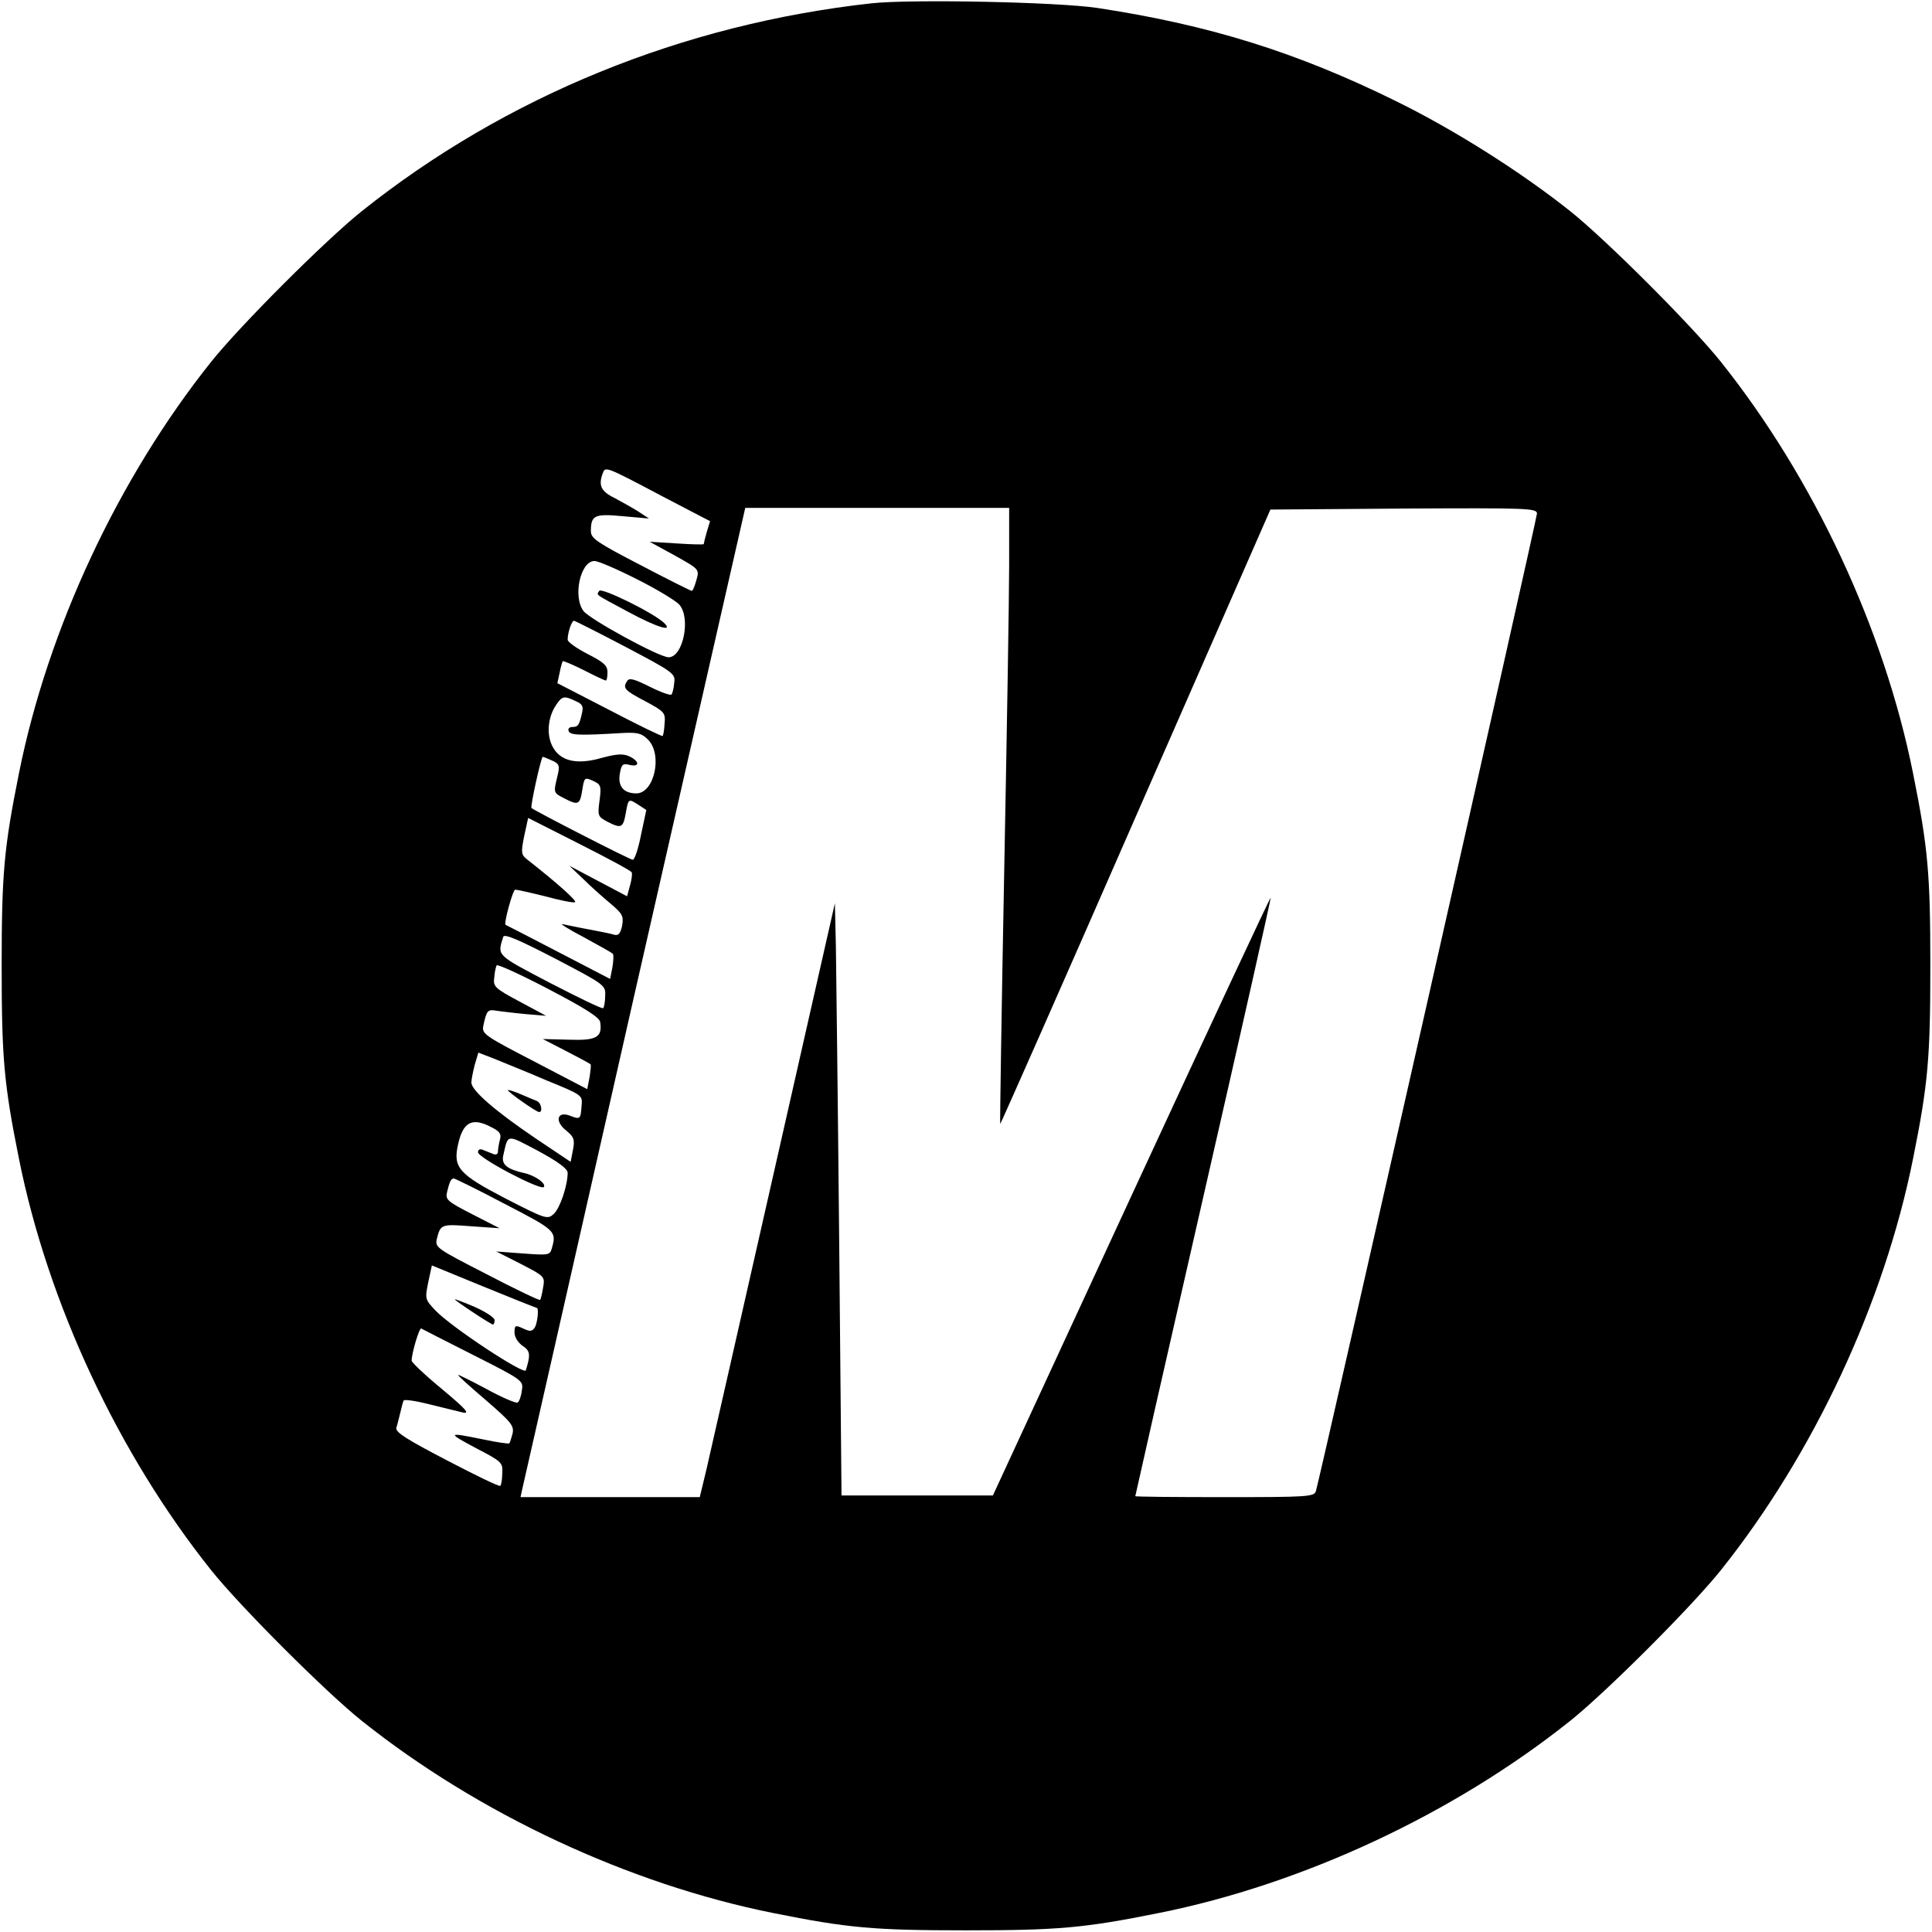
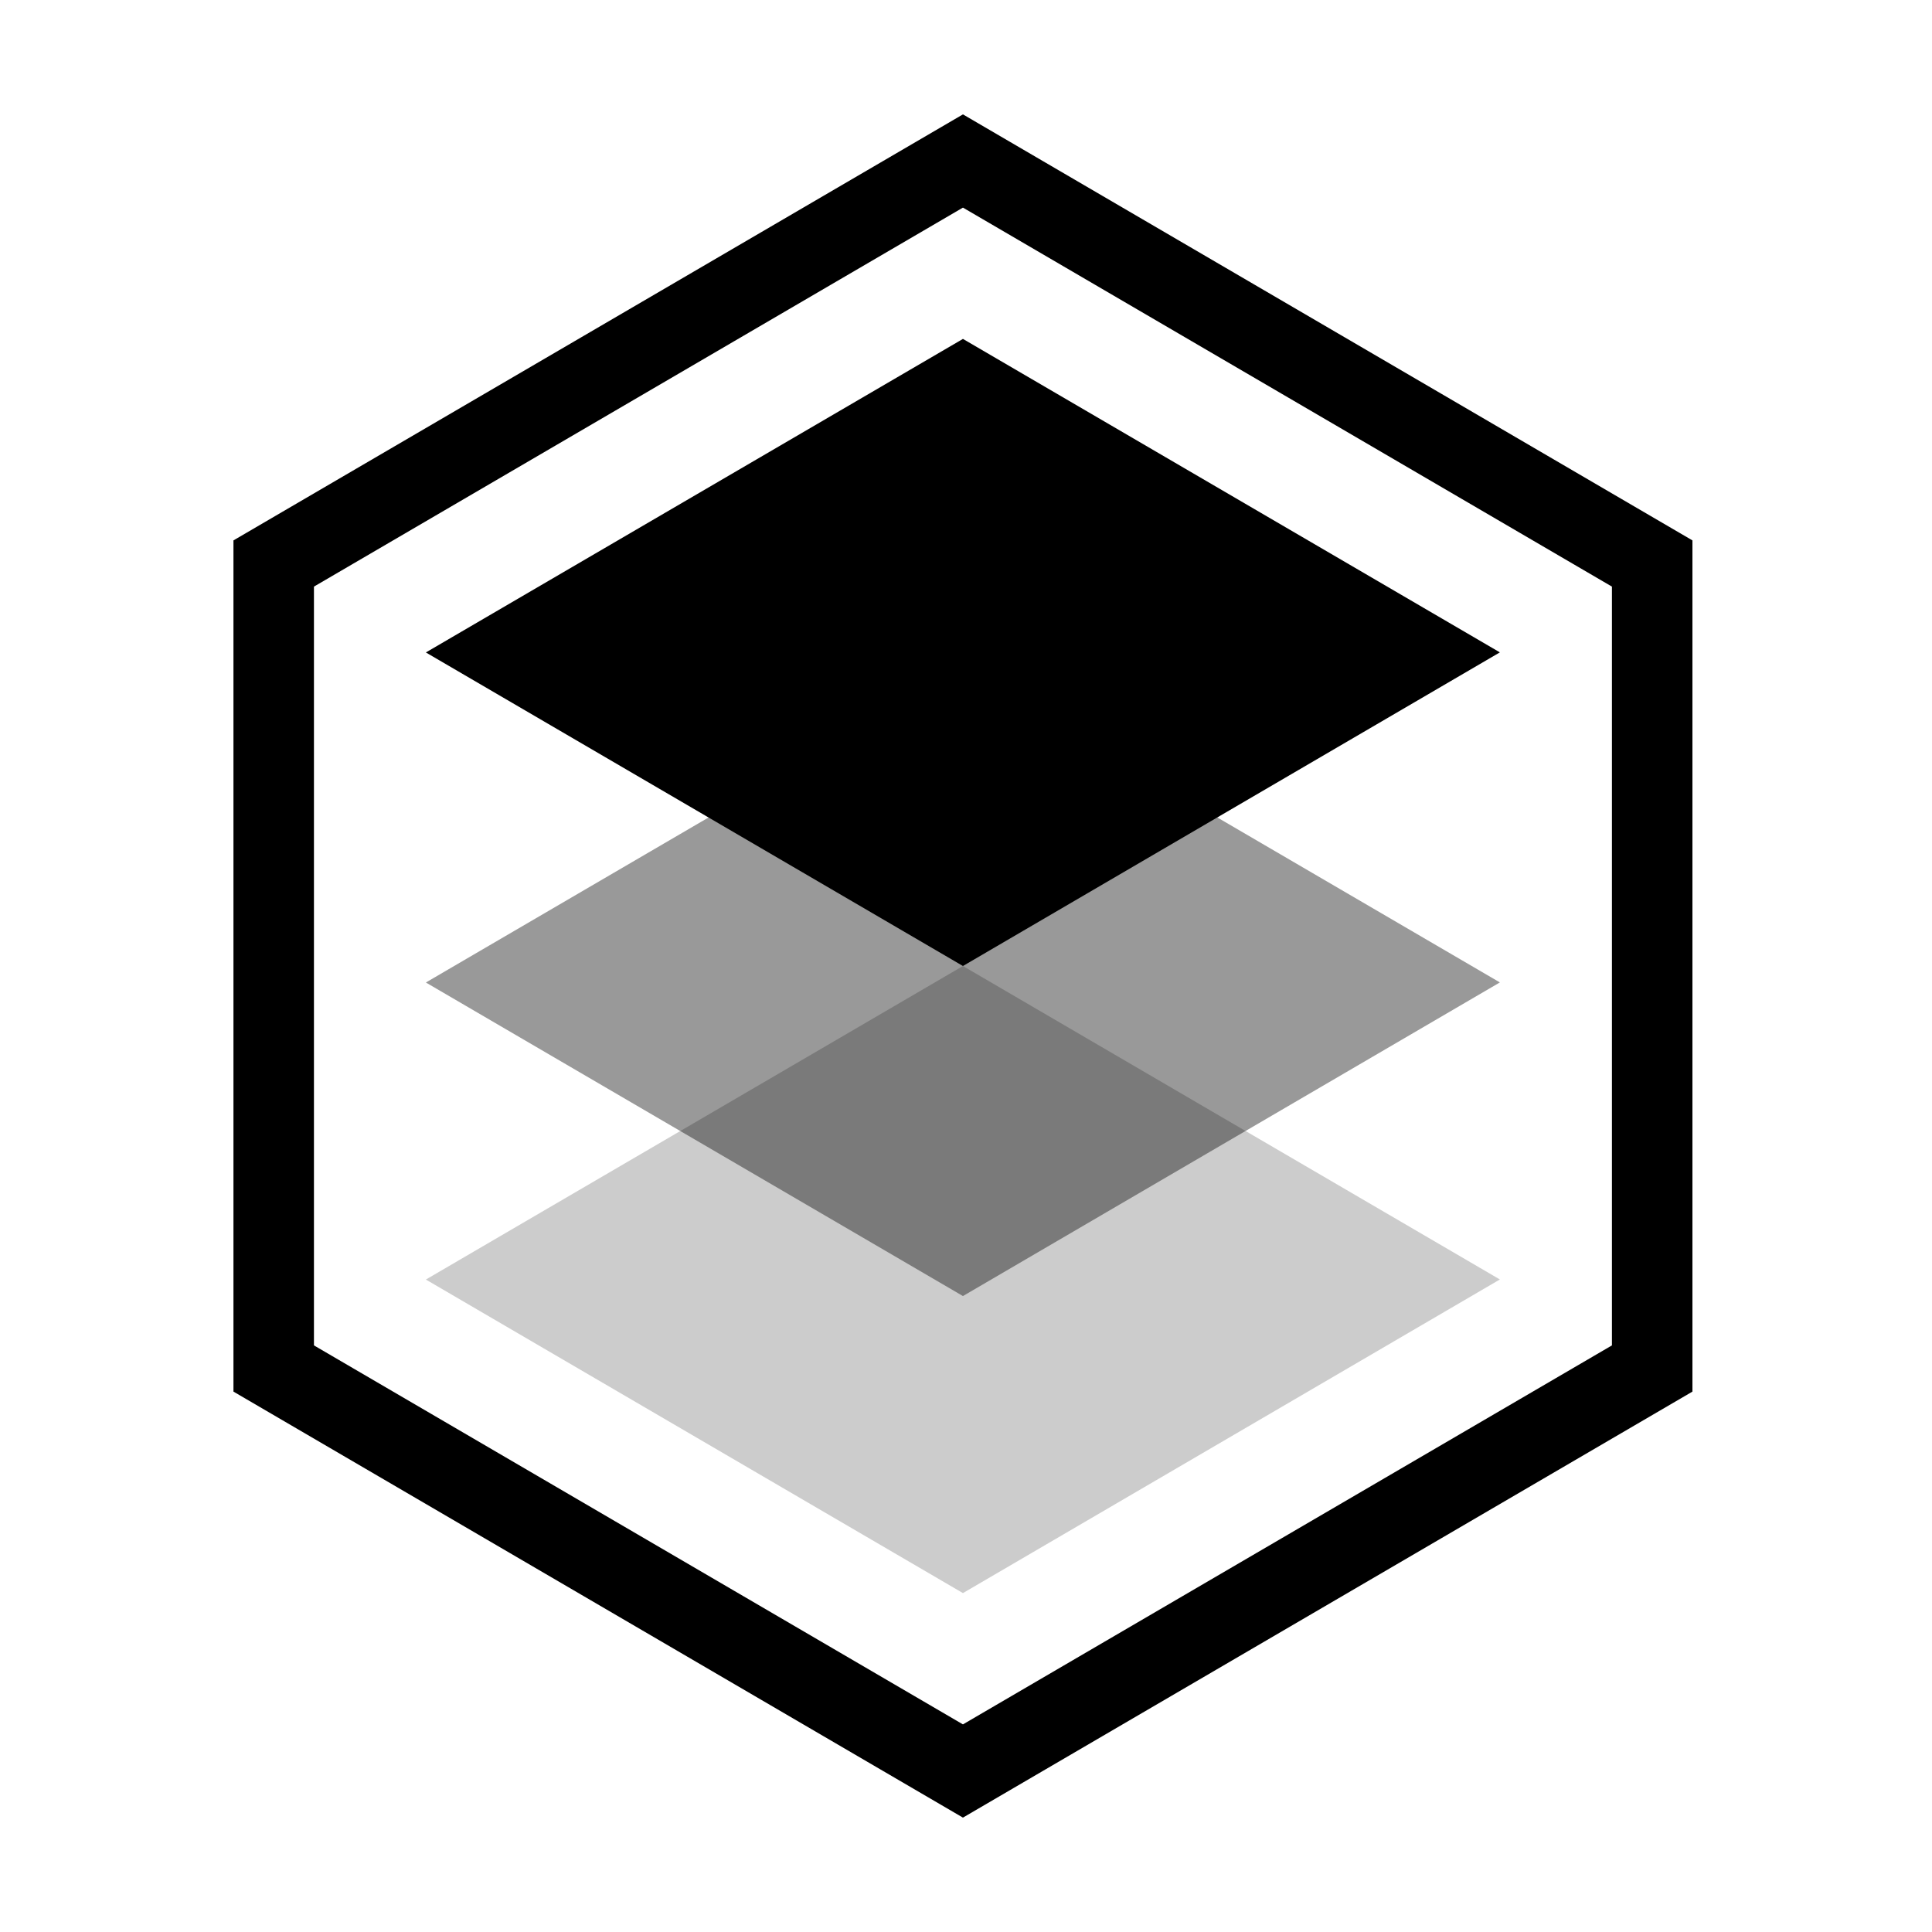
- <svg xmlns="http://www.w3.org/2000/svg" version="1.0" width="582pt" height="582pt" viewBox="0 0 582 582" preserveAspectRatio="xMidYMid meet">
-   <g transform="translate(0,582) scale(0.1,-0.1)" fill="#000000" stroke="none">
-     <path d="M2625 5810 c-569 -63 -1101 -280 -1535 -626 -109 -87 -367 -345 -454 -454 -280 -351 -492 -805 -579 -1240 -45 -224 -52 -302 -52 -580 0 -278 7 -356 52 -580 87 -435 299 -889 579 -1240 87 -109 345 -367 454 -454 351 -280 805 -492 1240 -579 224 -45 302 -52 580 -52 278 0 356 7 580 52 435 87 889 299 1240 579 109 87 367 345 454 454 280 351 492 805 579 1240 45 224 52 302 52 580 0 278 -7 356 -52 580 -87 435 -299 889 -579 1240 -87 109 -345 367 -454 454 -147 117 -347 244 -524 331 -300 148 -564 230 -900 281 -119 18 -561 27 -681 14z m-628 -1486 l142 -74 -10 -33 c-5 -17 -9 -34 -9 -36 0 -2 -37 -1 -82 2 l-81 5 75 -41 c75 -42 75 -42 66 -74 -5 -18 -11 -33 -14 -33 -3 0 -73 35 -155 78 -131 68 -149 80 -149 102 0 48 11 53 96 45 l79 -7 -32 21 c-17 11 -50 29 -72 41 -41 20 -49 38 -35 75 8 20 7 21 181 -71z m1043 -206 c0 -95 -7 -513 -15 -928 -8 -415 -13 -755 -12 -756 1 -1 185 415 408 925 l406 926 402 3 c373 2 401 1 401 -15 0 -15 -652 -2898 -666 -2945 -5 -17 -27 -18 -275 -18 -148 0 -269 1 -269 3 0 2 92 408 205 902 113 494 204 899 203 901 -2 1 -191 -404 -420 -899 l-417 -902 -228 0 -228 0 -7 765 c-4 421 -9 822 -10 892 l-3 127 -184 -812 c-101 -447 -193 -849 -203 -894 l-20 -83 -270 0 -270 0 5 23 c3 12 155 682 338 1490 l334 1467 397 0 398 0 0 -172z m-1121 -43 c60 -30 117 -65 127 -76 36 -40 12 -159 -32 -159 -28 0 -235 113 -256 139 -33 43 -10 151 33 151 11 0 69 -25 128 -55z m-34 -204 c144 -76 150 -80 146 -108 -1 -15 -5 -31 -8 -35 -2 -4 -31 6 -65 23 -48 24 -63 28 -69 17 -14 -21 -7 -28 56 -61 57 -31 60 -34 57 -67 -1 -19 -4 -36 -6 -37 -2 -2 -74 33 -160 78 l-157 81 7 32 c3 17 8 32 9 34 2 2 30 -10 64 -27 33 -17 63 -31 66 -31 3 0 5 11 5 25 0 20 -11 30 -60 55 -33 17 -60 36 -60 43 0 21 12 57 19 57 3 0 74 -36 156 -79z m-151 -163 c21 -9 24 -16 19 -37 -8 -36 -12 -41 -29 -41 -9 0 -14 -6 -11 -12 4 -13 31 -14 164 -6 44 2 56 -1 75 -20 45 -45 19 -162 -35 -162 -38 0 -56 21 -50 58 5 29 8 33 29 28 32 -8 31 11 -1 26 -19 8 -37 7 -82 -5 -76 -22 -126 -10 -149 35 -18 35 -14 87 11 124 18 27 24 29 59 12z m-71 -179 c22 -10 24 -15 16 -48 -12 -50 -12 -49 21 -66 42 -22 47 -19 54 25 6 38 7 39 32 28 24 -11 26 -15 20 -60 -6 -45 -5 -48 23 -63 43 -22 48 -19 56 25 8 45 8 45 39 25 l23 -15 -16 -75 c-8 -41 -19 -75 -25 -75 -8 0 -293 146 -305 156 -4 4 29 154 34 154 2 0 15 -5 28 -11z m240 -337 c2 -4 0 -22 -5 -39 l-9 -33 -87 46 -87 46 40 -38 c22 -22 59 -55 83 -75 38 -32 41 -39 36 -68 -5 -23 -11 -30 -23 -27 -9 3 -43 10 -76 16 -33 6 -69 14 -80 16 -11 3 17 -15 63 -39 46 -25 85 -47 88 -50 3 -3 2 -21 -1 -40 l-7 -36 -156 81 c-87 45 -158 82 -159 82 -6 4 22 106 29 106 5 0 46 -9 90 -20 44 -12 84 -20 90 -18 8 3 -50 55 -144 129 -18 14 -19 20 -9 70 l12 55 154 -78 c85 -43 156 -81 158 -86z m-80 -372 c0 -17 -3 -34 -6 -37 -3 -3 -75 32 -160 76 -164 86 -159 81 -141 139 3 10 49 -10 157 -66 149 -78 152 -80 150 -112z m-15 -79 c7 -46 -11 -56 -95 -53 l-78 2 70 -36 c39 -20 72 -38 74 -40 2 -2 0 -19 -3 -39 l-7 -36 -159 83 c-151 78 -159 84 -154 108 10 47 13 50 41 45 15 -2 55 -7 88 -10 l60 -5 -80 43 c-75 40 -80 45 -76 73 1 16 5 32 7 36 3 4 73 -28 157 -72 111 -58 153 -85 155 -99z m-163 -175 c110 -45 110 -45 107 -77 -3 -41 -4 -42 -35 -30 -39 15 -47 -17 -11 -45 23 -19 26 -27 20 -58 l-7 -36 -106 71 c-121 82 -193 144 -193 168 0 9 5 33 10 53 l11 37 47 -18 c26 -11 97 -39 157 -65z m-164 -142 c24 -12 30 -20 25 -37 -3 -12 -6 -28 -6 -36 0 -8 -6 -11 -15 -7 -8 3 -22 9 -30 12 -9 4 -15 1 -15 -7 0 -17 187 -115 198 -105 9 10 -26 35 -58 42 -53 12 -70 26 -64 53 15 66 8 65 105 14 61 -33 89 -54 89 -66 0 -38 -23 -107 -42 -124 -19 -17 -23 -16 -146 47 -140 73 -158 93 -142 163 15 68 43 82 101 51z m40 -231 c151 -78 156 -82 142 -131 -6 -23 -8 -24 -87 -18 l-81 6 73 -37 c73 -38 74 -38 68 -72 -3 -18 -7 -35 -9 -37 -2 -2 -74 32 -160 77 -152 78 -157 81 -151 107 11 44 13 45 103 38 l86 -6 -82 42 c-76 39 -82 44 -76 68 7 30 12 40 20 40 3 0 73 -34 154 -77z m96 -313 c7 0 2 -46 -6 -59 -8 -12 -14 -13 -35 -3 -24 11 -26 10 -26 -12 0 -14 10 -30 24 -40 23 -15 25 -26 10 -74 -4 -15 -223 129 -272 180 -32 34 -32 35 -22 85 l11 51 156 -64 c86 -35 158 -64 160 -64z m-191 -142 c150 -76 151 -77 146 -107 -2 -17 -8 -34 -13 -36 -4 -3 -47 15 -94 41 -47 25 -85 44 -85 42 0 -3 38 -37 85 -77 76 -66 84 -76 79 -100 -4 -14 -8 -28 -10 -29 -1 -2 -37 3 -79 12 -108 22 -110 21 -20 -27 77 -40 80 -43 78 -75 0 -18 -3 -36 -6 -38 -3 -3 -75 32 -161 77 -121 63 -156 85 -152 98 3 9 8 30 12 46 4 17 8 33 10 36 2 4 37 -1 76 -11 40 -10 86 -21 102 -25 23 -5 10 10 -62 70 -51 42 -92 81 -92 86 0 22 23 100 29 97 3 -2 74 -38 157 -80z" />
-     <path d="M1805 4040 c-8 -14 -17 -7 87 -63 87 -47 139 -63 108 -33 -32 30 -188 107 -195 96z" />
-     <path d="M1530 2536 c0 -6 86 -66 94 -66 12 0 6 28 -6 33 -7 3 -30 12 -50 21 -21 9 -38 14 -38 12z" />
-     <path d="M1370 1906 c0 -4 109 -76 115 -76 3 0 5 6 5 13 0 8 -27 25 -60 40 -33 14 -60 24 -60 23z" />
+ <svg xmlns="http://www.w3.org/2000/svg" width="120px" height="120px" viewBox="0 0 120 120" version="1.1">
+   <g id="favicon" stroke="none" stroke-width="1" fill="none" fill-rule="evenodd">
+     <g id="Path" transform="translate(17, 10)">
+       <polygon fill="#000000" fill-rule="nonzero" opacity="0.2" points="42.81 50 9.46 69.47 9.46 69.47 9.46 69.47 9.46 69.48 9.46 69.48 42.81 88.95 76.16 69.47" />
+       <polygon fill="#000000" fill-rule="nonzero" opacity="0.4" points="42.81 31.55 9.46 51.02 9.46 51.02 9.46 51.02 9.46 51.03 9.46 51.03 42.81 70.5 76.16 51.02" />
+       <polygon fill="#000000" fill-rule="nonzero" points="42.81 11.05 9.46 30.52 9.46 30.52 9.46 30.52 9.46 30.53 9.46 30.53 42.81 50 76.16 30.52" />
+       <polygon stroke="#000000" stroke-width="5" points="0 25 0 75 42.81 100 85.62 75 85.62 25 42.81 0" />
+     </g>
  </g>
</svg>
